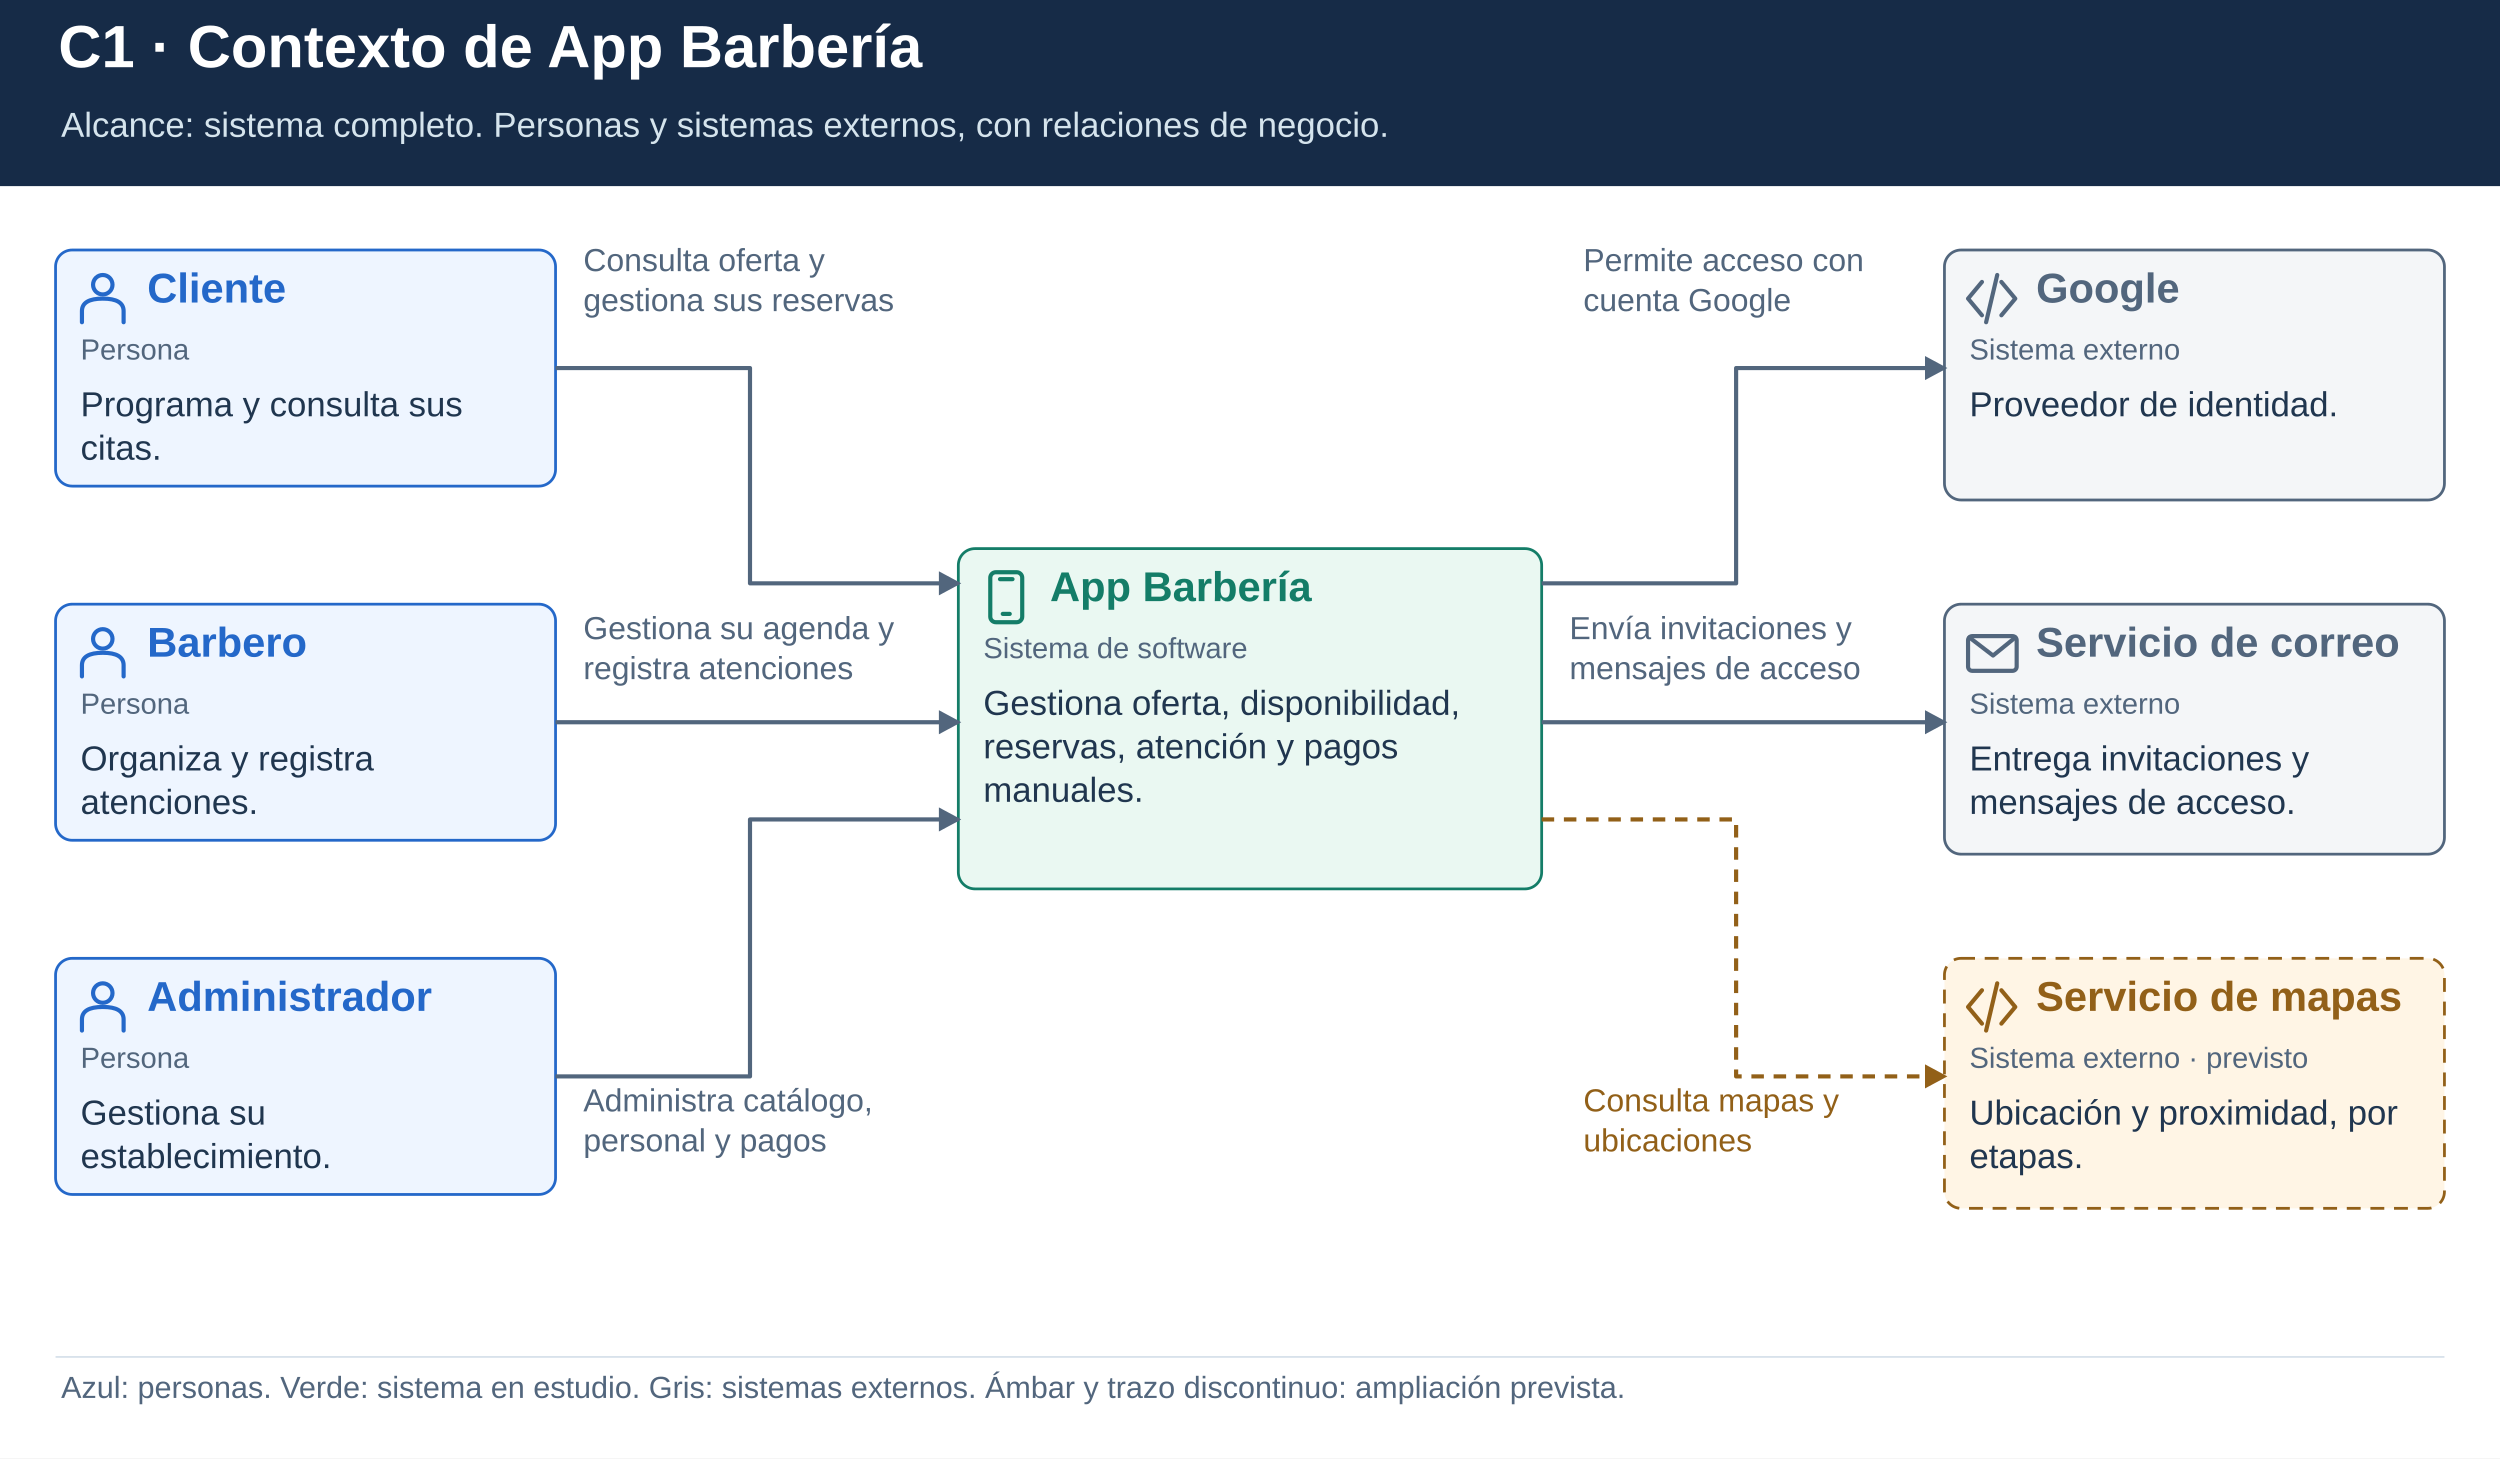
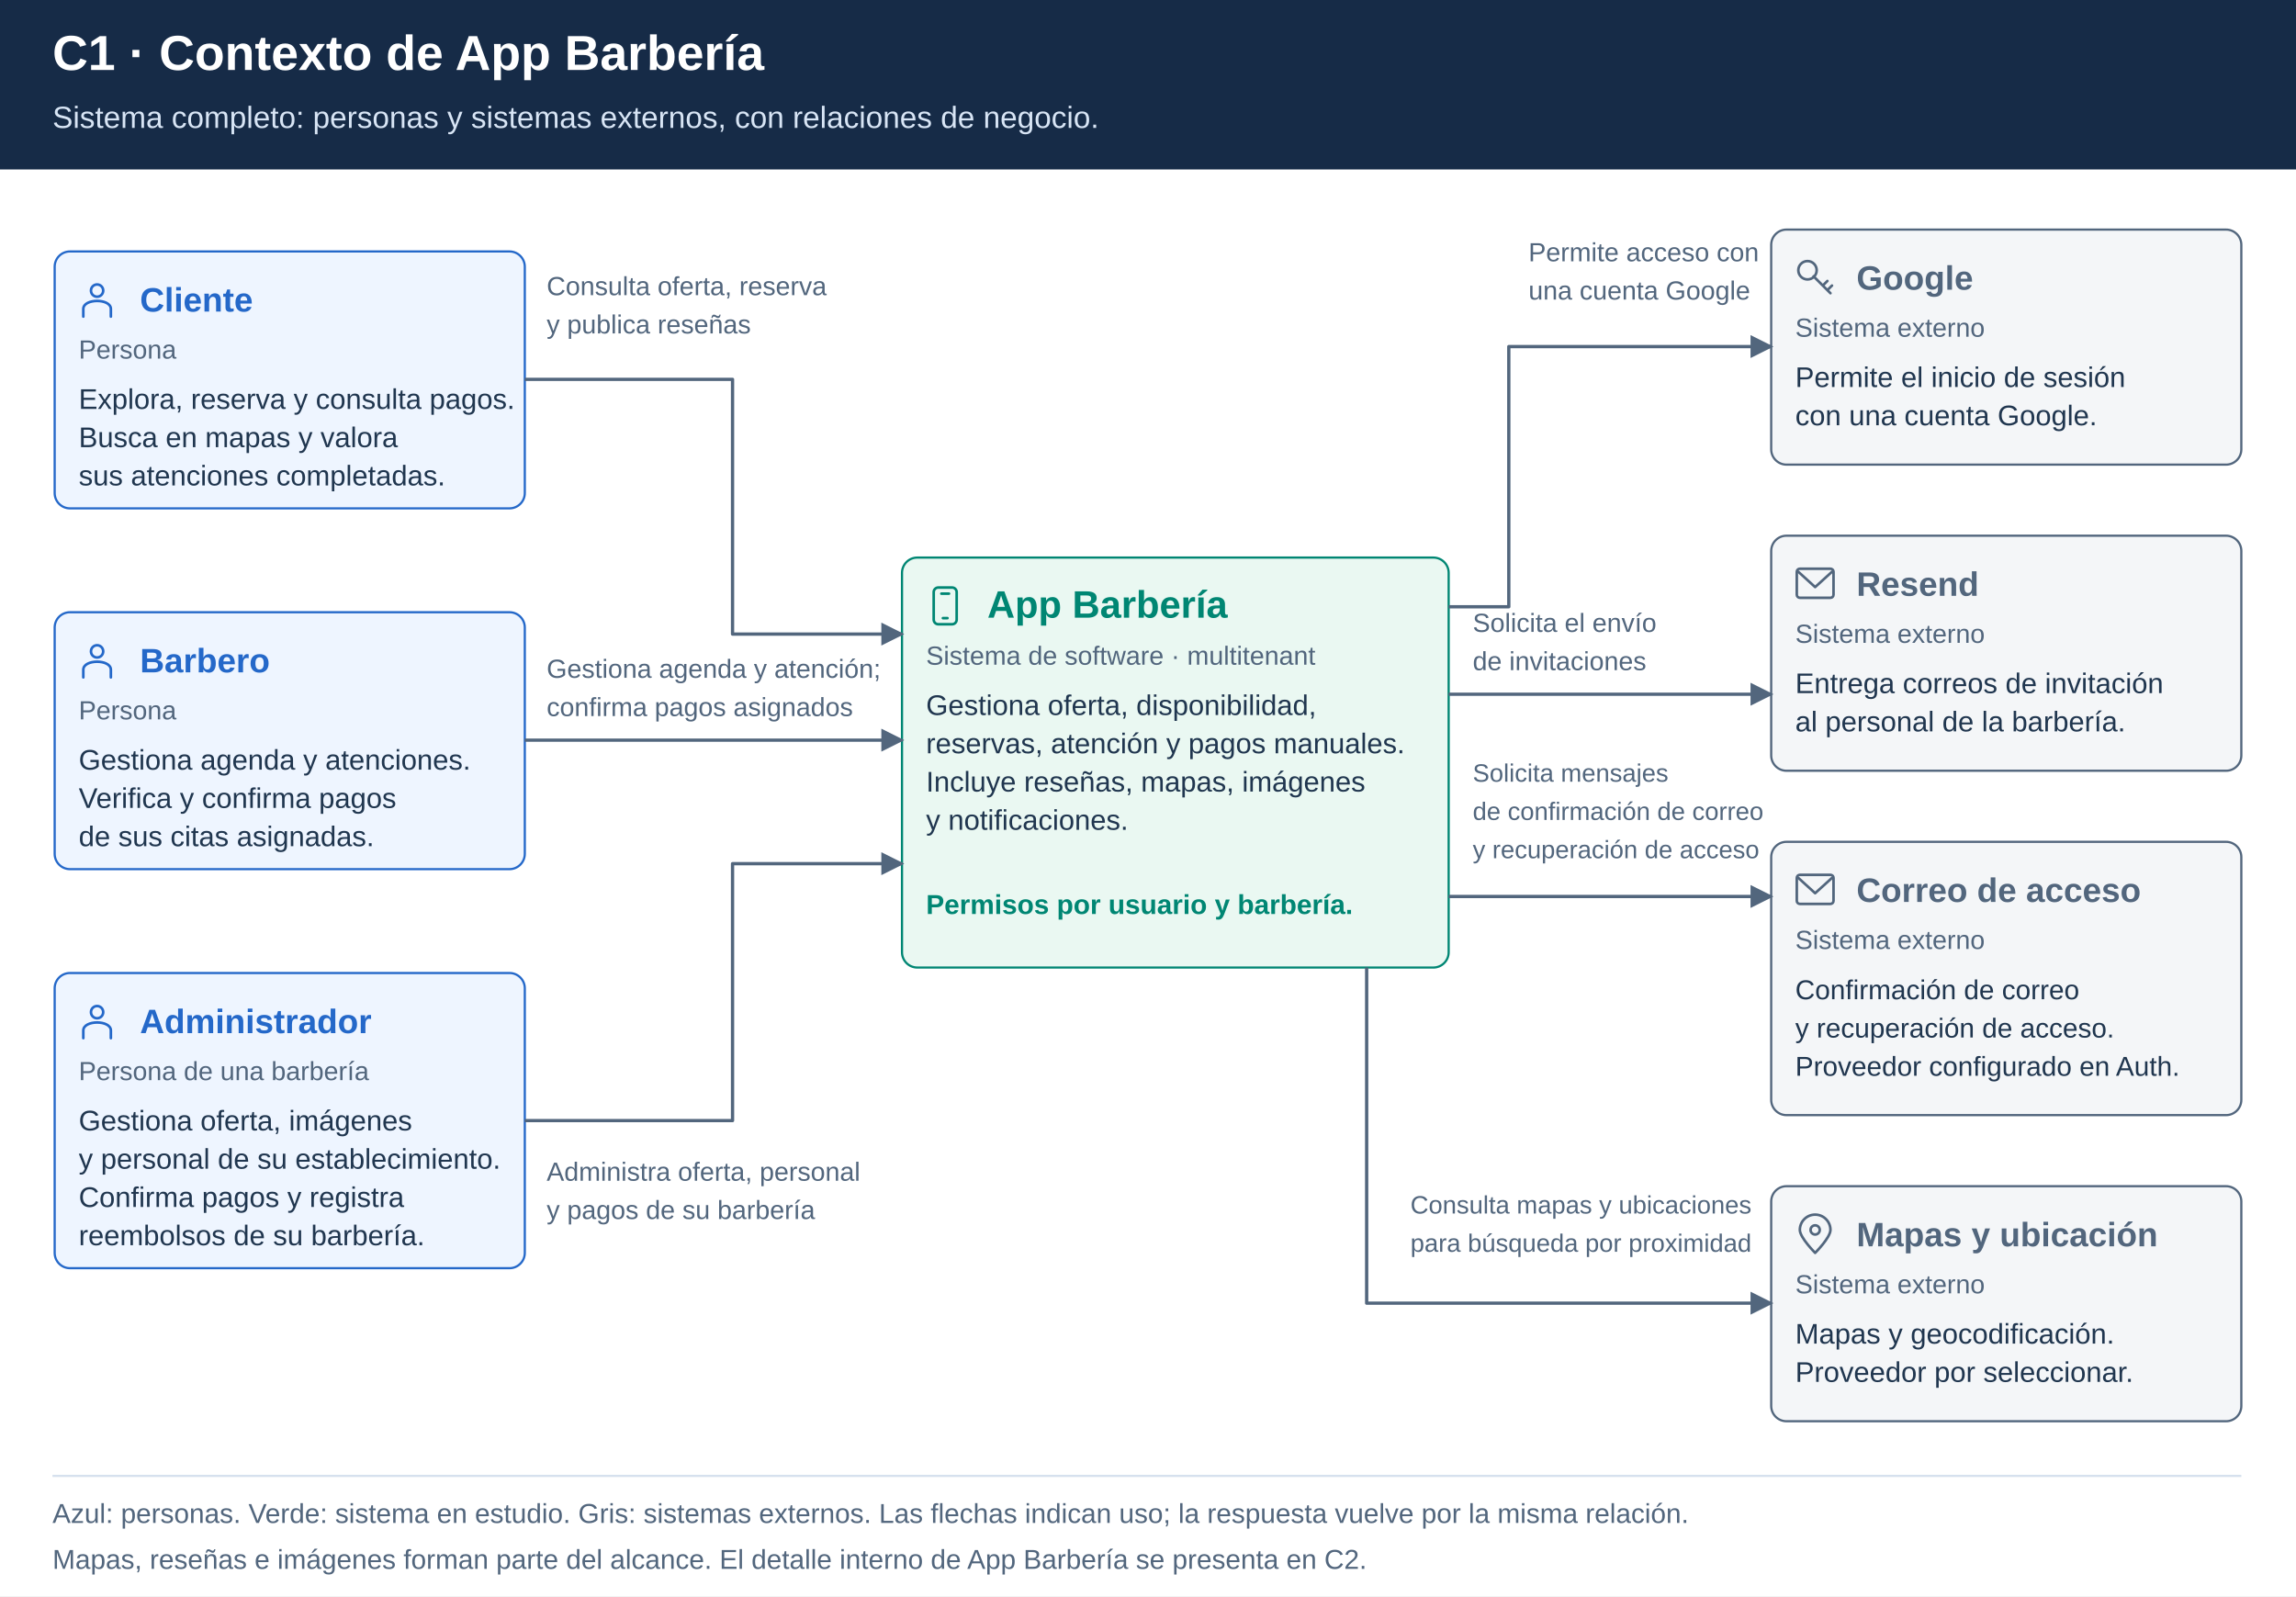
- <svg xmlns="http://www.w3.org/2000/svg" width="1800" height="1050" viewBox="0 0 1800 1050" role="img" aria-labelledby="title desc">
-   <rect width="1800" height="1050" fill="white" />
-   <rect x="0" y="0" width="1800" height="133" rx="0" fill="#162b47" stroke="#162b47" stroke-width="2" />
-   <text x="42.0" y="20.0" font-family="Arial, sans-serif" font-size="43" font-weight="700" fill="white" dominant-baseline="text-before-edge">C1 · Contexto de App Barbería</text>
-   <text x="44.0" y="82.0" font-family="Arial, sans-serif" font-size="25" font-weight="400" fill="#d5e4ed" dominant-baseline="text-before-edge">Alcance: sistema completo. Personas y sistemas externos, con relaciones de negocio.</text>
-   <g data-node="cliente">
-     <rect x="40" y="180" width="360" height="170" rx="12" fill="#eef5ff" stroke="#2468c9" stroke-width="2" />
-     <g transform="translate(56 196)" fill="none" stroke="#2468c9" stroke-width="3" stroke-linecap="round" stroke-linejoin="round">
-       <circle cx="18" cy="9" r="7" />
-       <path d="M3 36v-8q0-9 15-9t15 9v8" />
-     </g>
-     <text x="106.0" y="198.0" font-family="Arial, sans-serif" font-size="30" font-weight="700" fill="#2468c9" dominant-baseline="text-before-edge">Cliente</text>
-     <text x="58.0" y="245.0" font-family="Arial, sans-serif" font-size="21" font-weight="400" fill="#52667d" dominant-baseline="text-before-edge">Persona</text>
-     <text x="58.0" y="283.2" font-family="Arial, sans-serif" font-size="25" font-weight="400" fill="#20364f" dominant-baseline="text-before-edge">Programa y consulta sus</text>
-     <text x="58.0" y="314.5" font-family="Arial, sans-serif" font-size="25" font-weight="400" fill="#20364f" dominant-baseline="text-before-edge">citas.</text>
+ <svg xmlns="http://www.w3.org/2000/svg" width="2100" height="1460" viewBox="0 0 2100 1460">
+   <defs>
+     <marker id="arrow" viewBox="0 0 10 10" refX="9" refY="5" markerWidth="7" markerHeight="7" orient="auto">
+       <path d="M0 0L10 5L0 10Z" fill="#52667d" />
+     </marker>
+   </defs>
+   <rect width="2100" height="1460" fill="white" />
+   <rect width="2100" height="155" fill="#162b47" />
+   <text x="48" y="64" font-family="Arial,sans-serif" font-size="45" font-weight="700" fill="white">C1 · Contexto de App Barbería</text>
+   <text x="48" y="117" font-family="Arial,sans-serif" font-size="28" font-weight="400" fill="#d8e5f5">Sistema completo: personas y sistemas externos, con relaciones de negocio.</text>
+   <rect x="50" y="230" width="430" height="235" rx="14" fill="#eef5ff" stroke="#2468c9" stroke-width="2" />
+   <g transform="translate(72 256) scale(1.4)" fill="none" stroke="#2468c9" stroke-width="1.7" stroke-linecap="round" stroke-linejoin="round">
+     <circle cx="12" cy="7" r="4" />
+     <path d="M3 24v-5c0-7 18-7 18 0v5" />
  </g>
-   <g data-node="barbero">
-     <rect x="40" y="435" width="360" height="170" rx="12" fill="#eef5ff" stroke="#2468c9" stroke-width="2" />
-     <g transform="translate(56 451)" fill="none" stroke="#2468c9" stroke-width="3" stroke-linecap="round" stroke-linejoin="round">
-       <circle cx="18" cy="9" r="7" />
-       <path d="M3 36v-8q0-9 15-9t15 9v8" />
-     </g>
-     <text x="106.0" y="453.0" font-family="Arial, sans-serif" font-size="30" font-weight="700" fill="#2468c9" dominant-baseline="text-before-edge">Barbero</text>
-     <text x="58.0" y="500.0" font-family="Arial, sans-serif" font-size="21" font-weight="400" fill="#52667d" dominant-baseline="text-before-edge">Persona</text>
-     <text x="58.0" y="538.2" font-family="Arial, sans-serif" font-size="25" font-weight="400" fill="#20364f" dominant-baseline="text-before-edge">Organiza y registra</text>
-     <text x="58.0" y="569.5" font-family="Arial, sans-serif" font-size="25" font-weight="400" fill="#20364f" dominant-baseline="text-before-edge">atenciones.</text>
+   <text x="128" y="285" font-family="Arial,sans-serif" font-size="31" font-weight="700" fill="#2468c9">Cliente</text>
+   <text x="72" y="328" font-family="Arial,sans-serif" font-size="24" font-weight="400" fill="#52667d">Persona</text>
+   <text x="72" y="374" font-family="Arial,sans-serif" font-size="26" font-weight="400" fill="#20364f">Explora, reserva y consulta pagos.</text>
+   <text x="72" y="409" font-family="Arial,sans-serif" font-size="26" font-weight="400" fill="#20364f">Busca en mapas y valora</text>
+   <text x="72" y="444" font-family="Arial,sans-serif" font-size="26" font-weight="400" fill="#20364f">sus atenciones completadas.</text>
+   <rect x="50" y="560" width="430" height="235" rx="14" fill="#eef5ff" stroke="#2468c9" stroke-width="2" />
+   <g transform="translate(72 586) scale(1.4)" fill="none" stroke="#2468c9" stroke-width="1.7" stroke-linecap="round" stroke-linejoin="round">
+     <circle cx="12" cy="7" r="4" />
+     <path d="M3 24v-5c0-7 18-7 18 0v5" />
  </g>
-   <g data-node="admin">
-     <rect x="40" y="690" width="360" height="170" rx="12" fill="#eef5ff" stroke="#2468c9" stroke-width="2" />
-     <g transform="translate(56 706)" fill="none" stroke="#2468c9" stroke-width="3" stroke-linecap="round" stroke-linejoin="round">
-       <circle cx="18" cy="9" r="7" />
-       <path d="M3 36v-8q0-9 15-9t15 9v8" />
-     </g>
-     <text x="106.0" y="708.0" font-family="Arial, sans-serif" font-size="30" font-weight="700" fill="#2468c9" dominant-baseline="text-before-edge">Administrador</text>
-     <text x="58.0" y="755.0" font-family="Arial, sans-serif" font-size="21" font-weight="400" fill="#52667d" dominant-baseline="text-before-edge">Persona</text>
-     <text x="58.0" y="793.2" font-family="Arial, sans-serif" font-size="25" font-weight="400" fill="#20364f" dominant-baseline="text-before-edge">Gestiona su</text>
-     <text x="58.0" y="824.5" font-family="Arial, sans-serif" font-size="25" font-weight="400" fill="#20364f" dominant-baseline="text-before-edge">establecimiento.</text>
+   <text x="128" y="615" font-family="Arial,sans-serif" font-size="31" font-weight="700" fill="#2468c9">Barbero</text>
+   <text x="72" y="658" font-family="Arial,sans-serif" font-size="24" font-weight="400" fill="#52667d">Persona</text>
+   <text x="72" y="704" font-family="Arial,sans-serif" font-size="26" font-weight="400" fill="#20364f">Gestiona agenda y atenciones.</text>
+   <text x="72" y="739" font-family="Arial,sans-serif" font-size="26" font-weight="400" fill="#20364f">Verifica y confirma pagos</text>
+   <text x="72" y="774" font-family="Arial,sans-serif" font-size="26" font-weight="400" fill="#20364f">de sus citas asignadas.</text>
+   <rect x="50" y="890" width="430" height="270" rx="14" fill="#eef5ff" stroke="#2468c9" stroke-width="2" />
+   <g transform="translate(72 916) scale(1.4)" fill="none" stroke="#2468c9" stroke-width="1.7" stroke-linecap="round" stroke-linejoin="round">
+     <circle cx="12" cy="7" r="4" />
+     <path d="M3 24v-5c0-7 18-7 18 0v5" />
  </g>
-   <g data-node="sistema">
-     <rect x="690" y="395" width="420" height="245" rx="12" fill="#eaf8f2" stroke="#147d68" stroke-width="2" />
-     <g transform="translate(706 411)" fill="none" stroke="#147d68" stroke-width="3" stroke-linecap="round" stroke-linejoin="round">
-       <rect x="7" y="1" width="23" height="36" rx="4" />
-       <path d="M14 6h9M16 31h5" />
-     </g>
-     <text x="756.0" y="413.0" font-family="Arial, sans-serif" font-size="30" font-weight="700" fill="#147d68" dominant-baseline="text-before-edge">App Barbería</text>
-     <text x="708.0" y="460.0" font-family="Arial, sans-serif" font-size="21" font-weight="400" fill="#52667d" dominant-baseline="text-before-edge">Sistema de software</text>
-     <text x="708.0" y="498.2" font-family="Arial, sans-serif" font-size="25" font-weight="400" fill="#20364f" dominant-baseline="text-before-edge">Gestiona oferta, disponibilidad,</text>
-     <text x="708.0" y="529.5" font-family="Arial, sans-serif" font-size="25" font-weight="400" fill="#20364f" dominant-baseline="text-before-edge">reservas, atención y pagos</text>
-     <text x="708.0" y="560.8" font-family="Arial, sans-serif" font-size="25" font-weight="400" fill="#20364f" dominant-baseline="text-before-edge">manuales.</text>
+   <text x="128" y="945" font-family="Arial,sans-serif" font-size="31" font-weight="700" fill="#2468c9">Administrador</text>
+   <text x="72" y="988" font-family="Arial,sans-serif" font-size="24" font-weight="400" fill="#52667d">Persona de una barbería</text>
+   <text x="72" y="1034" font-family="Arial,sans-serif" font-size="26" font-weight="400" fill="#20364f">Gestiona oferta, imágenes</text>
+   <text x="72" y="1069" font-family="Arial,sans-serif" font-size="26" font-weight="400" fill="#20364f">y personal de su establecimiento.</text>
+   <text x="72" y="1104" font-family="Arial,sans-serif" font-size="26" font-weight="400" fill="#20364f">Confirma pagos y registra</text>
+   <text x="72" y="1139" font-family="Arial,sans-serif" font-size="26" font-weight="400" fill="#20364f">reembolsos de su barbería.</text>
+   <rect x="825" y="510" width="500" height="375" rx="14" fill="#eaf8f2" stroke="#008673" stroke-width="2" />
+   <g transform="translate(847 536) scale(1.4)" fill="none" stroke="#008673" stroke-width="1.7" stroke-linecap="round" stroke-linejoin="round">
+     <rect x="5" y="1" width="15" height="24" rx="3" />
+     <path d="M10 5h5M11 21h3" />
  </g>
-   <g data-node="google">
-     <rect x="1400" y="180" width="360" height="180" rx="12" fill="#f4f6f8" stroke="#52667d" stroke-width="2" />
-     <g transform="translate(1416 196)" fill="none" stroke="#52667d" stroke-width="3" stroke-linecap="round" stroke-linejoin="round">
-       <path d="M11 7L1 19l10 12M25 7l10 12-10 12M22 2l-8 34" />
-     </g>
-     <text x="1466.0" y="198.0" font-family="Arial, sans-serif" font-size="30" font-weight="700" fill="#52667d" dominant-baseline="text-before-edge">Google</text>
-     <text x="1418.0" y="245.0" font-family="Arial, sans-serif" font-size="21" font-weight="400" fill="#52667d" dominant-baseline="text-before-edge">Sistema externo</text>
-     <text x="1418.0" y="283.2" font-family="Arial, sans-serif" font-size="25" font-weight="400" fill="#20364f" dominant-baseline="text-before-edge">Proveedor de identidad.</text>
+   <text x="903" y="565" font-family="Arial,sans-serif" font-size="35" font-weight="700" fill="#008673">App Barbería</text>
+   <text x="847" y="608" font-family="Arial,sans-serif" font-size="24" font-weight="400" fill="#52667d">Sistema de software · multitenant</text>
+   <text x="847" y="654" font-family="Arial,sans-serif" font-size="26" font-weight="400" fill="#20364f">Gestiona oferta, disponibilidad,</text>
+   <text x="847" y="689" font-family="Arial,sans-serif" font-size="26" font-weight="400" fill="#20364f">reservas, atención y pagos manuales.</text>
+   <text x="847" y="724" font-family="Arial,sans-serif" font-size="26" font-weight="400" fill="#20364f">Incluye reseñas, mapas, imágenes</text>
+   <text x="847" y="759" font-family="Arial,sans-serif" font-size="26" font-weight="400" fill="#20364f">y notificaciones.</text>
+   <text x="847" y="836" font-family="Arial,sans-serif" font-size="25" font-weight="700" fill="#008673">Permisos por usuario y barbería.</text>
+   <rect x="1620" y="210" width="430" height="215" rx="14" fill="#f4f6f8" stroke="#52667d" stroke-width="2" />
+   <g transform="translate(1642 236) scale(1.4)" fill="none" stroke="#52667d" stroke-width="1.7" stroke-linecap="round" stroke-linejoin="round">
+     <circle cx="8" cy="8" r="6" />
+     <path d="M12 12l11 11M18 18l3-3M21 21l3-3" />
  </g>
-   <g data-node="correo">
-     <rect x="1400" y="435" width="360" height="180" rx="12" fill="#f4f6f8" stroke="#52667d" stroke-width="2" />
-     <g transform="translate(1416 451)" fill="none" stroke="#52667d" stroke-width="3" stroke-linecap="round" stroke-linejoin="round">
-       <rect x="1" y="7" width="35" height="25" rx="3" />
-       <path d="M2 8l17 13L35 8" />
-     </g>
-     <text x="1466.0" y="453.0" font-family="Arial, sans-serif" font-size="30" font-weight="700" fill="#52667d" dominant-baseline="text-before-edge">Servicio de correo</text>
-     <text x="1418.0" y="500.0" font-family="Arial, sans-serif" font-size="21" font-weight="400" fill="#52667d" dominant-baseline="text-before-edge">Sistema externo</text>
-     <text x="1418.0" y="538.2" font-family="Arial, sans-serif" font-size="25" font-weight="400" fill="#20364f" dominant-baseline="text-before-edge">Entrega invitaciones y</text>
-     <text x="1418.0" y="569.5" font-family="Arial, sans-serif" font-size="25" font-weight="400" fill="#20364f" dominant-baseline="text-before-edge">mensajes de acceso.</text>
+   <text x="1698" y="265" font-family="Arial,sans-serif" font-size="31" font-weight="700" fill="#52667d">Google</text>
+   <text x="1642" y="308" font-family="Arial,sans-serif" font-size="24" font-weight="400" fill="#52667d">Sistema externo</text>
+   <text x="1642" y="354" font-family="Arial,sans-serif" font-size="26" font-weight="400" fill="#20364f">Permite el inicio de sesión</text>
+   <text x="1642" y="389" font-family="Arial,sans-serif" font-size="26" font-weight="400" fill="#20364f">con una cuenta Google.</text>
+   <rect x="1620" y="490" width="430" height="215" rx="14" fill="#f4f6f8" stroke="#52667d" stroke-width="2" />
+   <g transform="translate(1642 516) scale(1.4)" fill="none" stroke="#52667d" stroke-width="1.7" stroke-linecap="round" stroke-linejoin="round">
+     <rect x="1" y="3" width="24" height="19" rx="2" />
+     <path d="M2 5l11 10L24 5" />
  </g>
-   <g data-node="mapas">
-     <rect x="1400" y="690" width="360" height="180" rx="12" fill="#fff5e5" stroke="#926018" stroke-width="2" stroke-dasharray="10 7" />
-     <g transform="translate(1416 706)" fill="none" stroke="#926018" stroke-width="3" stroke-linecap="round" stroke-linejoin="round">
-       <path d="M11 7L1 19l10 12M25 7l10 12-10 12M22 2l-8 34" />
-     </g>
-     <text x="1466.0" y="708.0" font-family="Arial, sans-serif" font-size="30" font-weight="700" fill="#926018" dominant-baseline="text-before-edge">Servicio de mapas</text>
-     <text x="1418.0" y="755.0" font-family="Arial, sans-serif" font-size="21" font-weight="400" fill="#52667d" dominant-baseline="text-before-edge">Sistema externo · previsto</text>
-     <text x="1418.0" y="793.2" font-family="Arial, sans-serif" font-size="25" font-weight="400" fill="#20364f" dominant-baseline="text-before-edge">Ubicación y proximidad, por</text>
-     <text x="1418.0" y="824.5" font-family="Arial, sans-serif" font-size="25" font-weight="400" fill="#20364f" dominant-baseline="text-before-edge">etapas.</text>
+   <text x="1698" y="545" font-family="Arial,sans-serif" font-size="31" font-weight="700" fill="#52667d">Resend</text>
+   <text x="1642" y="588" font-family="Arial,sans-serif" font-size="24" font-weight="400" fill="#52667d">Sistema externo</text>
+   <text x="1642" y="634" font-family="Arial,sans-serif" font-size="26" font-weight="400" fill="#20364f">Entrega correos de invitación</text>
+   <text x="1642" y="669" font-family="Arial,sans-serif" font-size="26" font-weight="400" fill="#20364f">al personal de la barbería.</text>
+   <rect x="1620" y="770" width="430" height="250" rx="14" fill="#f4f6f8" stroke="#52667d" stroke-width="2" />
+   <g transform="translate(1642 796) scale(1.4)" fill="none" stroke="#52667d" stroke-width="1.7" stroke-linecap="round" stroke-linejoin="round">
+     <rect x="1" y="3" width="24" height="19" rx="2" />
+     <path d="M2 5l11 10L24 5" />
  </g>
-   <polyline points="400,265 540,265 540,420 690,420" fill="none" stroke="#52667d" stroke-width="3" stroke-linejoin="round" />
-   <polygon points="690.0,420.0 677.0,413.0 677.0,427.0" fill="#52667d" stroke="#52667d" stroke-width="2" />
-   <rect x="415" y="177" width="255" height="64" rx="3" fill="white" stroke="white" stroke-width="2" />
-   <text x="420.0" y="180.0" font-family="Arial, sans-serif" font-size="23" font-weight="400" fill="#52667d" dominant-baseline="text-before-edge">Consulta oferta y</text>
-   <text x="420.0" y="208.8" font-family="Arial, sans-serif" font-size="23" font-weight="400" fill="#52667d" dominant-baseline="text-before-edge">gestiona sus reservas</text>
-   <polyline points="400,520 690,520" fill="none" stroke="#52667d" stroke-width="3" stroke-linejoin="round" />
-   <polygon points="690.0,520.0 677.0,513.0 677.0,527.0" fill="#52667d" stroke="#52667d" stroke-width="2" />
-   <rect x="415" y="442" width="255" height="64" rx="3" fill="white" stroke="white" stroke-width="2" />
-   <text x="420.0" y="445.0" font-family="Arial, sans-serif" font-size="23" font-weight="400" fill="#52667d" dominant-baseline="text-before-edge">Gestiona su agenda y</text>
-   <text x="420.0" y="473.8" font-family="Arial, sans-serif" font-size="23" font-weight="400" fill="#52667d" dominant-baseline="text-before-edge">registra atenciones</text>
-   <polyline points="400,775 540,775 540,590 690,590" fill="none" stroke="#52667d" stroke-width="3" stroke-linejoin="round" />
-   <polygon points="690.0,590.0 677.0,583.0 677.0,597.0" fill="#52667d" stroke="#52667d" stroke-width="2" />
-   <rect x="415" y="782" width="255" height="64" rx="3" fill="white" stroke="white" stroke-width="2" />
-   <text x="420.0" y="785.0" font-family="Arial, sans-serif" font-size="23" font-weight="400" fill="#52667d" dominant-baseline="text-before-edge">Administra catálogo,</text>
-   <text x="420.0" y="813.8" font-family="Arial, sans-serif" font-size="23" font-weight="400" fill="#52667d" dominant-baseline="text-before-edge">personal y pagos</text>
-   <polyline points="1110,420 1250,420 1250,265 1400,265" fill="none" stroke="#52667d" stroke-width="3" stroke-linejoin="round" />
-   <polygon points="1400.0,265.0 1387.0,258.0 1387.0,272.0" fill="#52667d" stroke="#52667d" stroke-width="2" />
-   <rect x="1135" y="177" width="250" height="64" rx="3" fill="white" stroke="white" stroke-width="2" />
-   <text x="1140.0" y="180.0" font-family="Arial, sans-serif" font-size="23" font-weight="400" fill="#52667d" dominant-baseline="text-before-edge">Permite acceso con</text>
-   <text x="1140.0" y="208.8" font-family="Arial, sans-serif" font-size="23" font-weight="400" fill="#52667d" dominant-baseline="text-before-edge">cuenta Google</text>
-   <polyline points="1110,520 1400,520" fill="none" stroke="#52667d" stroke-width="3" stroke-linejoin="round" />
-   <polygon points="1400.0,520.0 1387.0,513.0 1387.0,527.0" fill="#52667d" stroke="#52667d" stroke-width="2" />
-   <rect x="1125" y="442" width="255" height="64" rx="3" fill="white" stroke="white" stroke-width="2" />
-   <text x="1130.0" y="445.0" font-family="Arial, sans-serif" font-size="23" font-weight="400" fill="#52667d" dominant-baseline="text-before-edge">Envía invitaciones y</text>
-   <text x="1130.0" y="473.8" font-family="Arial, sans-serif" font-size="23" font-weight="400" fill="#52667d" dominant-baseline="text-before-edge">mensajes de acceso</text>
-   <polyline points="1110,590 1250,590 1250,775 1400,775" fill="none" stroke="#926018" stroke-width="3" stroke-linejoin="round" stroke-dasharray="9 7" />
-   <polygon points="1400.0,775.0 1387.0,768.0 1387.0,782.0" fill="#926018" stroke="#926018" stroke-width="2" />
-   <rect x="1135" y="782" width="250" height="64" rx="3" fill="white" stroke="white" stroke-width="2" />
-   <text x="1140.0" y="785.0" font-family="Arial, sans-serif" font-size="23" font-weight="400" fill="#926018" dominant-baseline="text-before-edge">Consulta mapas y</text>
-   <text x="1140.0" y="813.8" font-family="Arial, sans-serif" font-size="23" font-weight="400" fill="#926018" dominant-baseline="text-before-edge">ubicaciones</text>
-   <path d="M40 977H1760" stroke="#cbd8e5" />
-   <text x="44.0" y="992.0" font-family="Arial, sans-serif" font-size="22" font-weight="400" fill="#52667d" dominant-baseline="text-before-edge">Azul: personas. Verde: sistema en estudio. Gris: sistemas externos. Ámbar y trazo discontinuo: ampliación prevista.</text>
+   <text x="1698" y="825" font-family="Arial,sans-serif" font-size="31" font-weight="700" fill="#52667d">Correo de acceso</text>
+   <text x="1642" y="868" font-family="Arial,sans-serif" font-size="24" font-weight="400" fill="#52667d">Sistema externo</text>
+   <text x="1642" y="914" font-family="Arial,sans-serif" font-size="25" font-weight="400" fill="#20364f">Confirmación de correo</text>
+   <text x="1642" y="949" font-family="Arial,sans-serif" font-size="25" font-weight="400" fill="#20364f">y recuperación de acceso.</text>
+   <text x="1642" y="984" font-family="Arial,sans-serif" font-size="25" font-weight="400" fill="#20364f">Proveedor configurado en Auth.</text>
+   <rect x="1620" y="1085" width="430" height="215" rx="14" fill="#f4f6f8" stroke="#52667d" stroke-width="2" />
+   <g transform="translate(1642 1111) scale(1.4)" fill="none" stroke="#52667d" stroke-width="1.7" stroke-linecap="round" stroke-linejoin="round">
+     <path d="M13 25S3 15 3 10a10 10 0 0 1 20 0c0 5-10 15-10 15z" />
+     <circle cx="13" cy="10" r="3" />
+   </g>
+   <text x="1698" y="1140" font-family="Arial,sans-serif" font-size="31" font-weight="700" fill="#52667d">Mapas y ubicación</text>
+   <text x="1642" y="1183" font-family="Arial,sans-serif" font-size="24" font-weight="400" fill="#52667d">Sistema externo</text>
+   <text x="1642" y="1229" font-family="Arial,sans-serif" font-size="26" font-weight="400" fill="#20364f">Mapas y geocodificación.</text>
+   <text x="1642" y="1264" font-family="Arial,sans-serif" font-size="26" font-weight="400" fill="#20364f">Proveedor por seleccionar.</text>
+   <path d="M480 347H670V580H825" fill="none" stroke="#52667d" stroke-width="3" stroke-linejoin="round" marker-end="url(#arrow)" />
+   <text x="500" y="270" font-family="Arial,sans-serif" font-size="24" font-weight="400" fill="#52667d">Consulta oferta, reserva</text>
+   <text x="500" y="305" font-family="Arial,sans-serif" font-size="24" font-weight="400" fill="#52667d">y publica reseñas</text>
+   <path d="M480 677H825" fill="none" stroke="#52667d" stroke-width="3" stroke-linejoin="round" marker-end="url(#arrow)" />
+   <text x="500" y="620" font-family="Arial,sans-serif" font-size="24" font-weight="400" fill="#52667d">Gestiona agenda y atención;</text>
+   <text x="500" y="655" font-family="Arial,sans-serif" font-size="24" font-weight="400" fill="#52667d">confirma pagos asignados</text>
+   <path d="M480 1025H670V790H825" fill="none" stroke="#52667d" stroke-width="3" stroke-linejoin="round" marker-end="url(#arrow)" />
+   <text x="500" y="1080" font-family="Arial,sans-serif" font-size="24" font-weight="400" fill="#52667d">Administra oferta, personal</text>
+   <text x="500" y="1115" font-family="Arial,sans-serif" font-size="24" font-weight="400" fill="#52667d">y pagos de su barbería</text>
+   <path d="M1325 555H1380V317H1620" fill="none" stroke="#52667d" stroke-width="3" stroke-linejoin="round" marker-end="url(#arrow)" />
+   <text x="1398" y="239" font-family="Arial,sans-serif" font-size="24" font-weight="400" fill="#52667d">Permite acceso con</text>
+   <text x="1398" y="274" font-family="Arial,sans-serif" font-size="24" font-weight="400" fill="#52667d">una cuenta Google</text>
+   <path d="M1325 635H1620" fill="none" stroke="#52667d" stroke-width="3" stroke-linejoin="round" marker-end="url(#arrow)" />
+   <text x="1347" y="578" font-family="Arial,sans-serif" font-size="24" font-weight="400" fill="#52667d">Solicita el envío</text>
+   <text x="1347" y="613" font-family="Arial,sans-serif" font-size="24" font-weight="400" fill="#52667d">de invitaciones</text>
+   <path d="M1325 820H1620" fill="none" stroke="#52667d" stroke-width="3" stroke-linejoin="round" marker-end="url(#arrow)" />
+   <text x="1347" y="715" font-family="Arial,sans-serif" font-size="23" font-weight="400" fill="#52667d">Solicita mensajes</text>
+   <text x="1347" y="750" font-family="Arial,sans-serif" font-size="23" font-weight="400" fill="#52667d">de confirmación de correo</text>
+   <text x="1347" y="785" font-family="Arial,sans-serif" font-size="23" font-weight="400" fill="#52667d">y recuperación de acceso</text>
+   <path d="M1250 885V1192H1620" fill="none" stroke="#52667d" stroke-width="3" stroke-linejoin="round" marker-end="url(#arrow)" />
+   <text x="1290" y="1110" font-family="Arial,sans-serif" font-size="23" font-weight="400" fill="#52667d">Consulta mapas y ubicaciones</text>
+   <text x="1290" y="1145" font-family="Arial,sans-serif" font-size="23" font-weight="400" fill="#52667d">para búsqueda por proximidad</text>
+   <path d="M48 1350H2050" stroke="#d6e1ee" stroke-width="2" />
+   <text x="48" y="1393" font-family="Arial,sans-serif" font-size="25" font-weight="400" fill="#52667d">Azul: personas. Verde: sistema en estudio. Gris: sistemas externos. Las flechas indican uso; la respuesta vuelve por la misma relación.</text>
+   <text x="48" y="1435" font-family="Arial,sans-serif" font-size="25" font-weight="400" fill="#52667d">Mapas, reseñas e imágenes forman parte del alcance. El detalle interno de App Barbería se presenta en C2.</text>
</svg>
